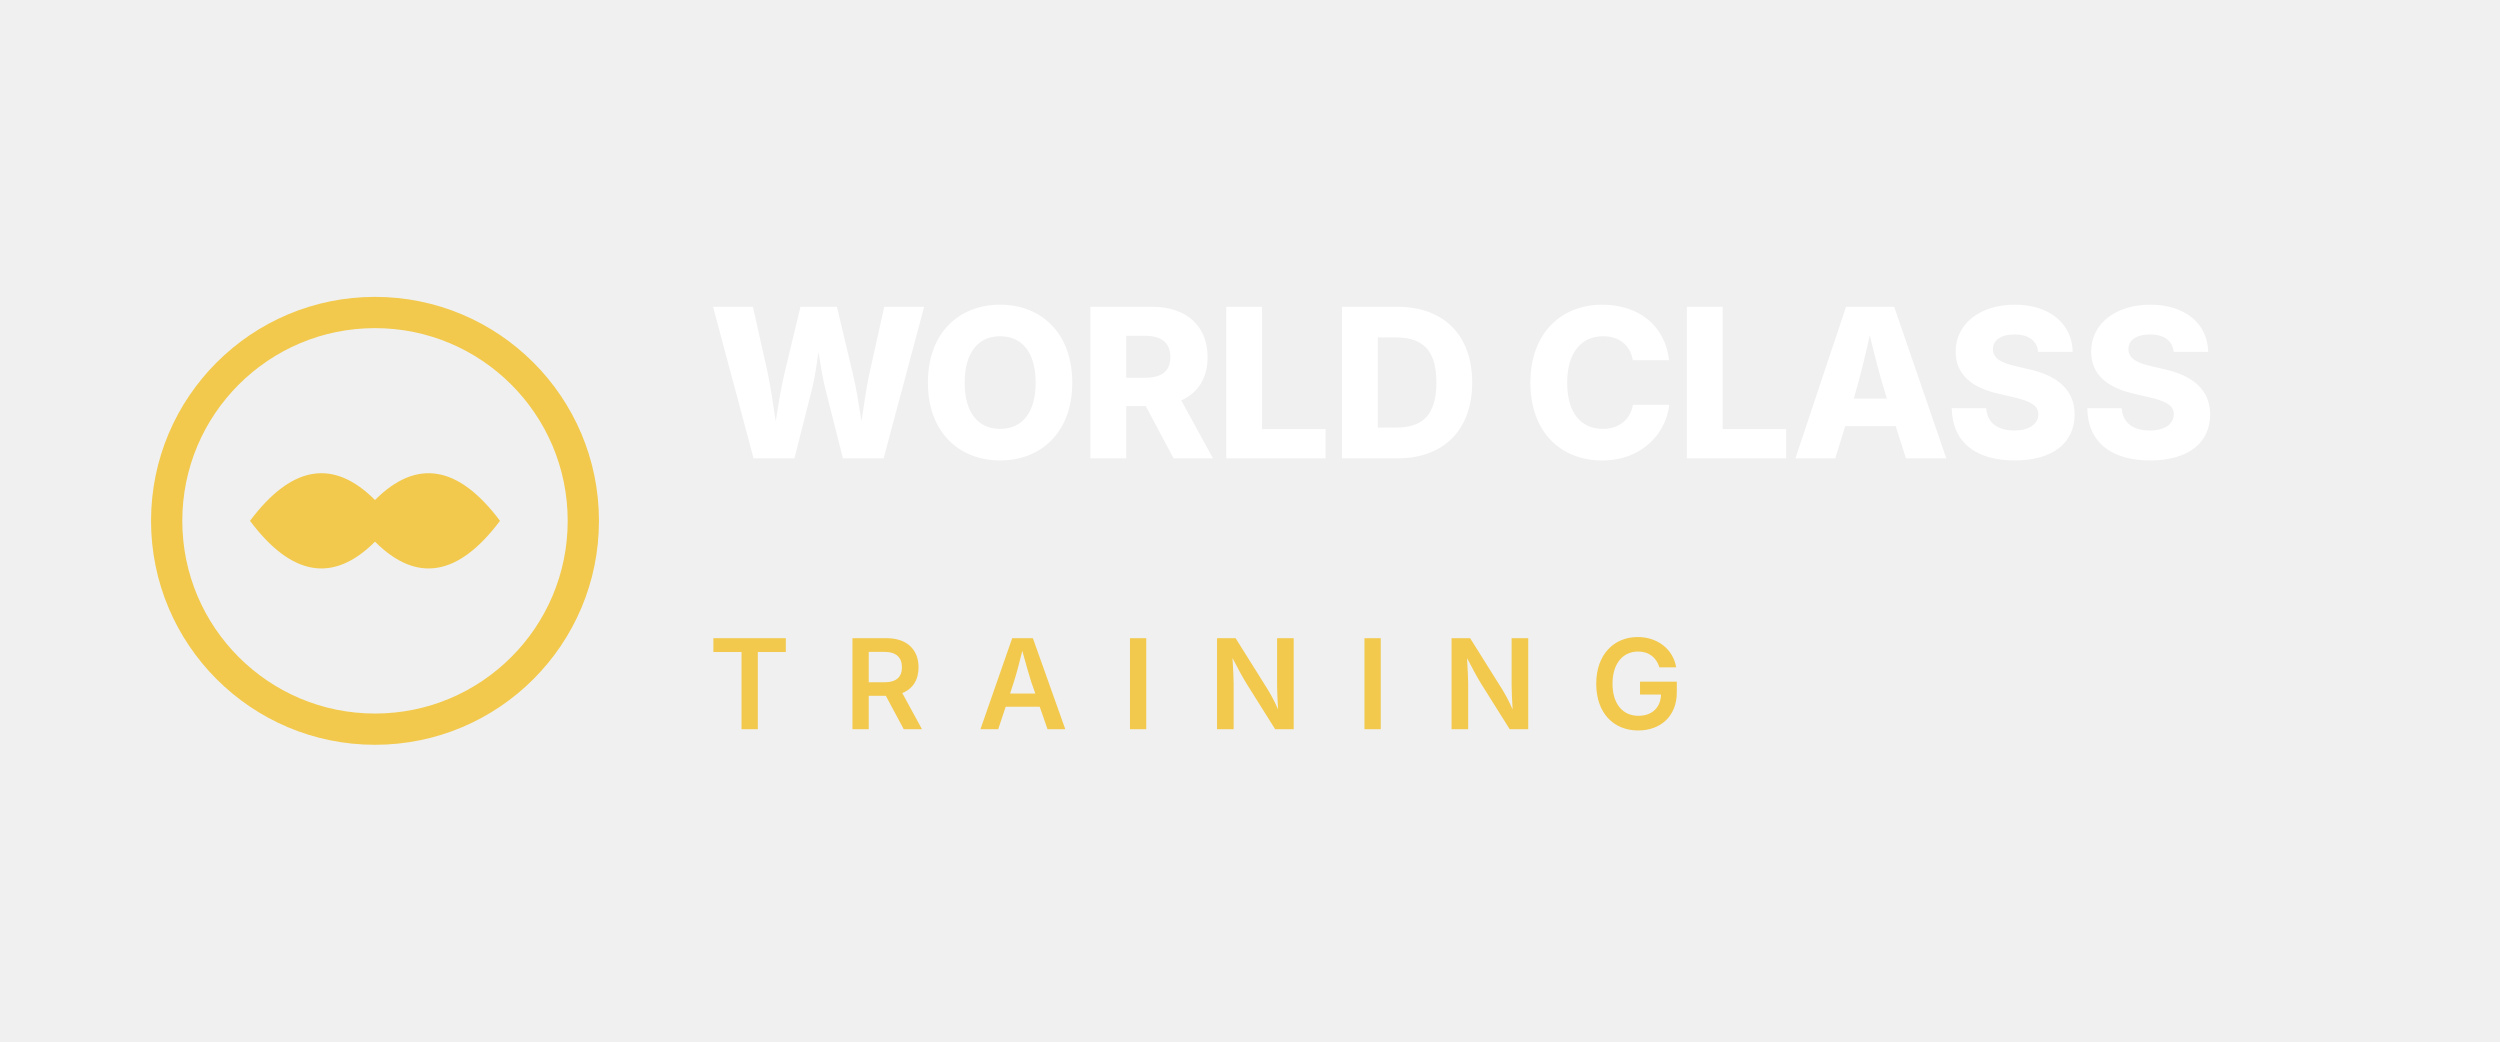
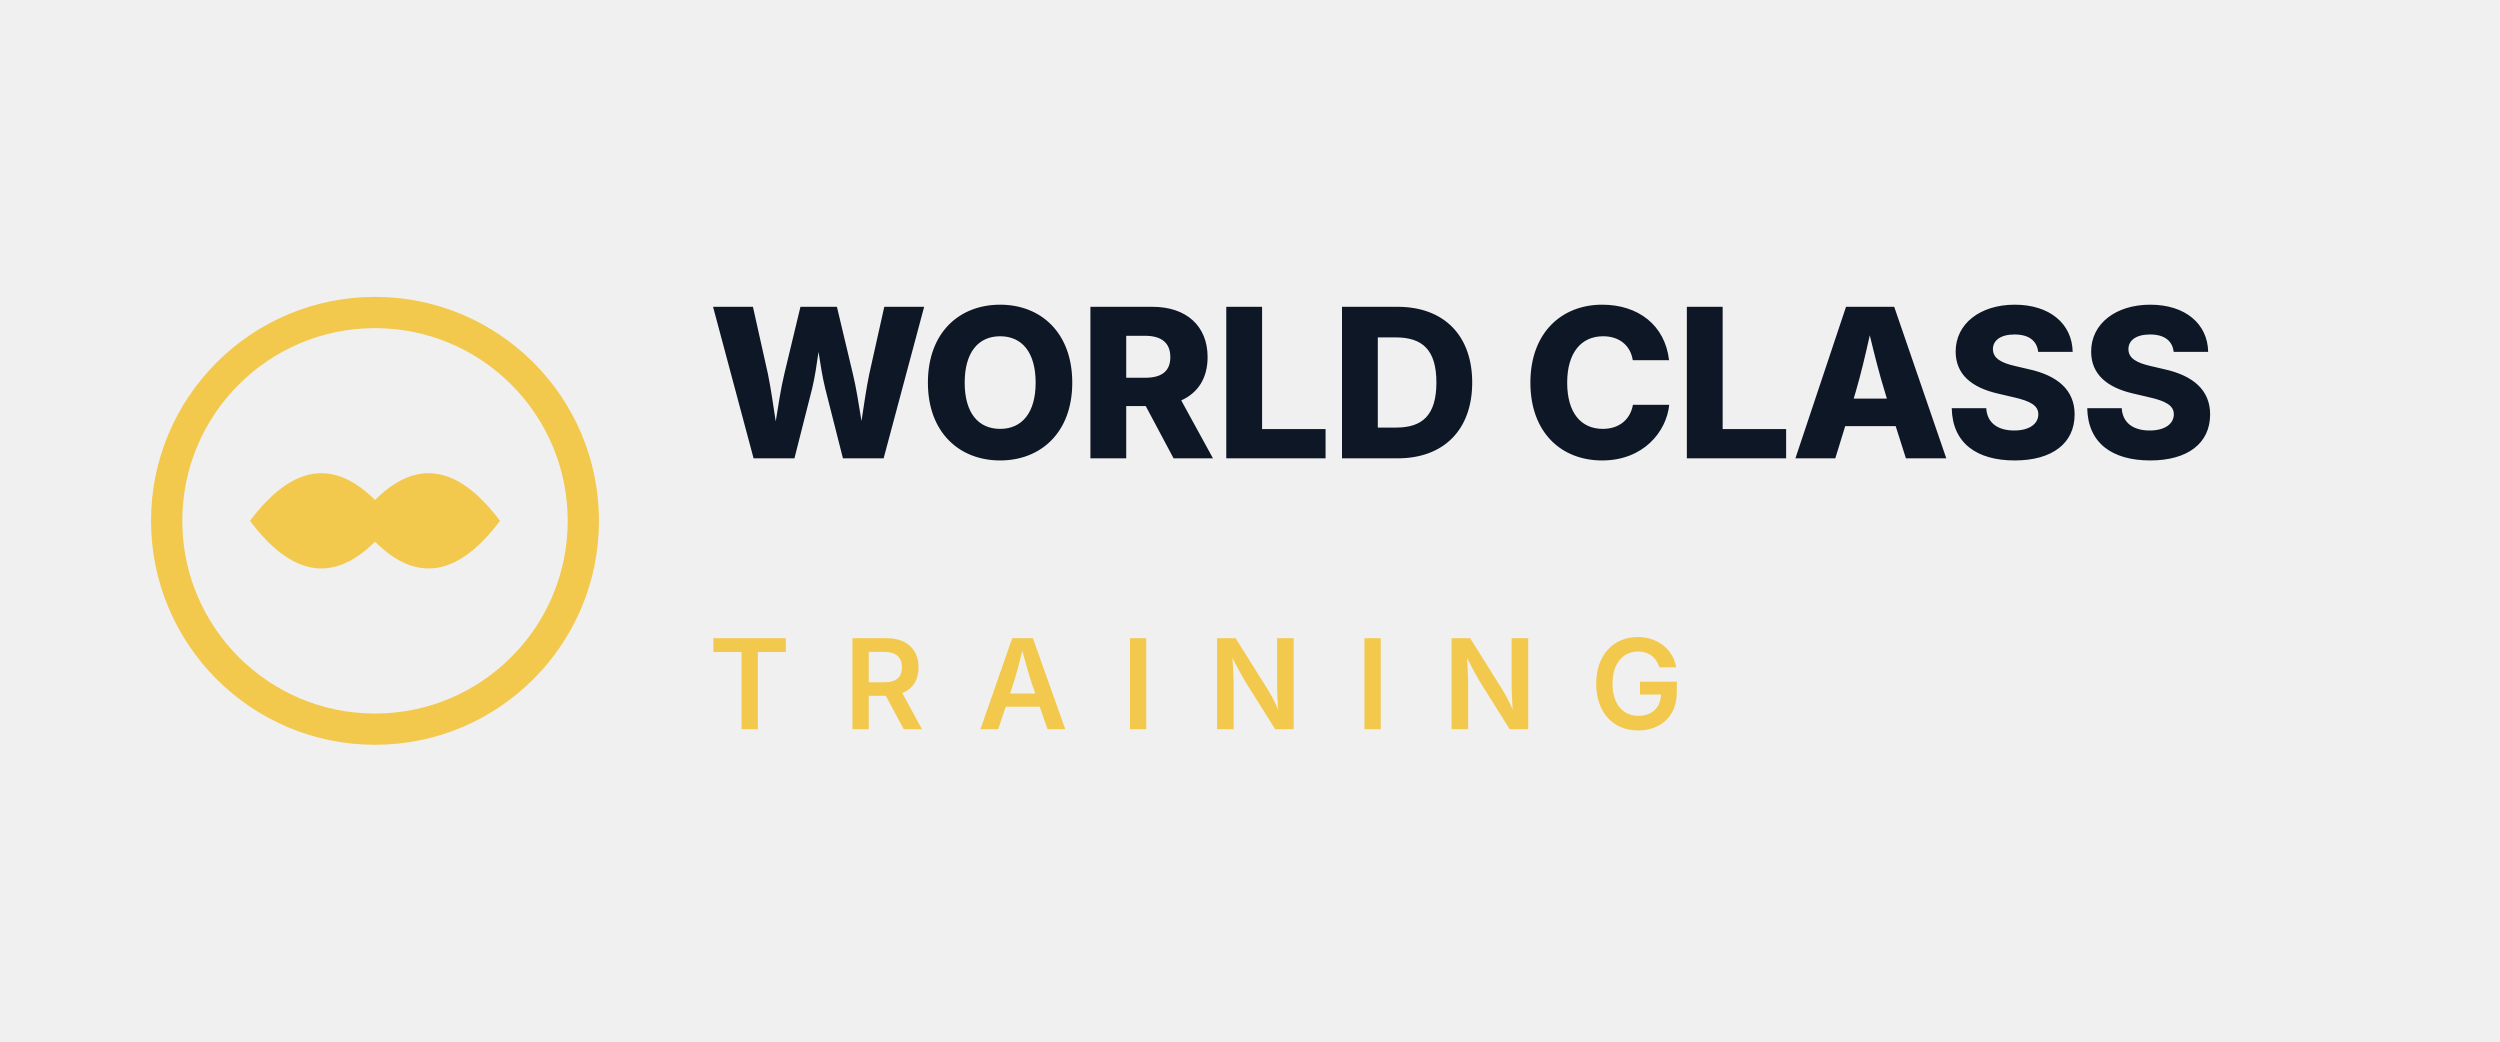
<svg xmlns="http://www.w3.org/2000/svg" viewBox="0 0 240 100" role="img" aria-label="World Class Training">
  <g transform="translate(36 50)">
    <circle r="20" fill="none" stroke="#F2C94C" stroke-width="3" />
    <path d="M-12,0 Q-6,-8 0,-2 Q6,-8 12,0 Q6,8 0,2 Q-6,8 -12,0 Z" fill="#F2C94C" />
  </g>
-   <g font-family="-apple-system, 'Inter', 'Helvetica Neue', sans-serif" fill="#FFFFFF" text-anchor="start">
+   <g font-family="-apple-system, 'Inter', 'Helvetica Neue', sans-serif" fill="#0E1726" text-anchor="start">
    <text x="68" y="44" font-size="20" font-weight="800" letter-spacing="-0.01em">WORLD CLASS</text>
    <text x="68" y="70" font-size="12" font-weight="600" letter-spacing="0.42em" fill="#F2C94C">TRAINING</text>
  </g>
</svg>
